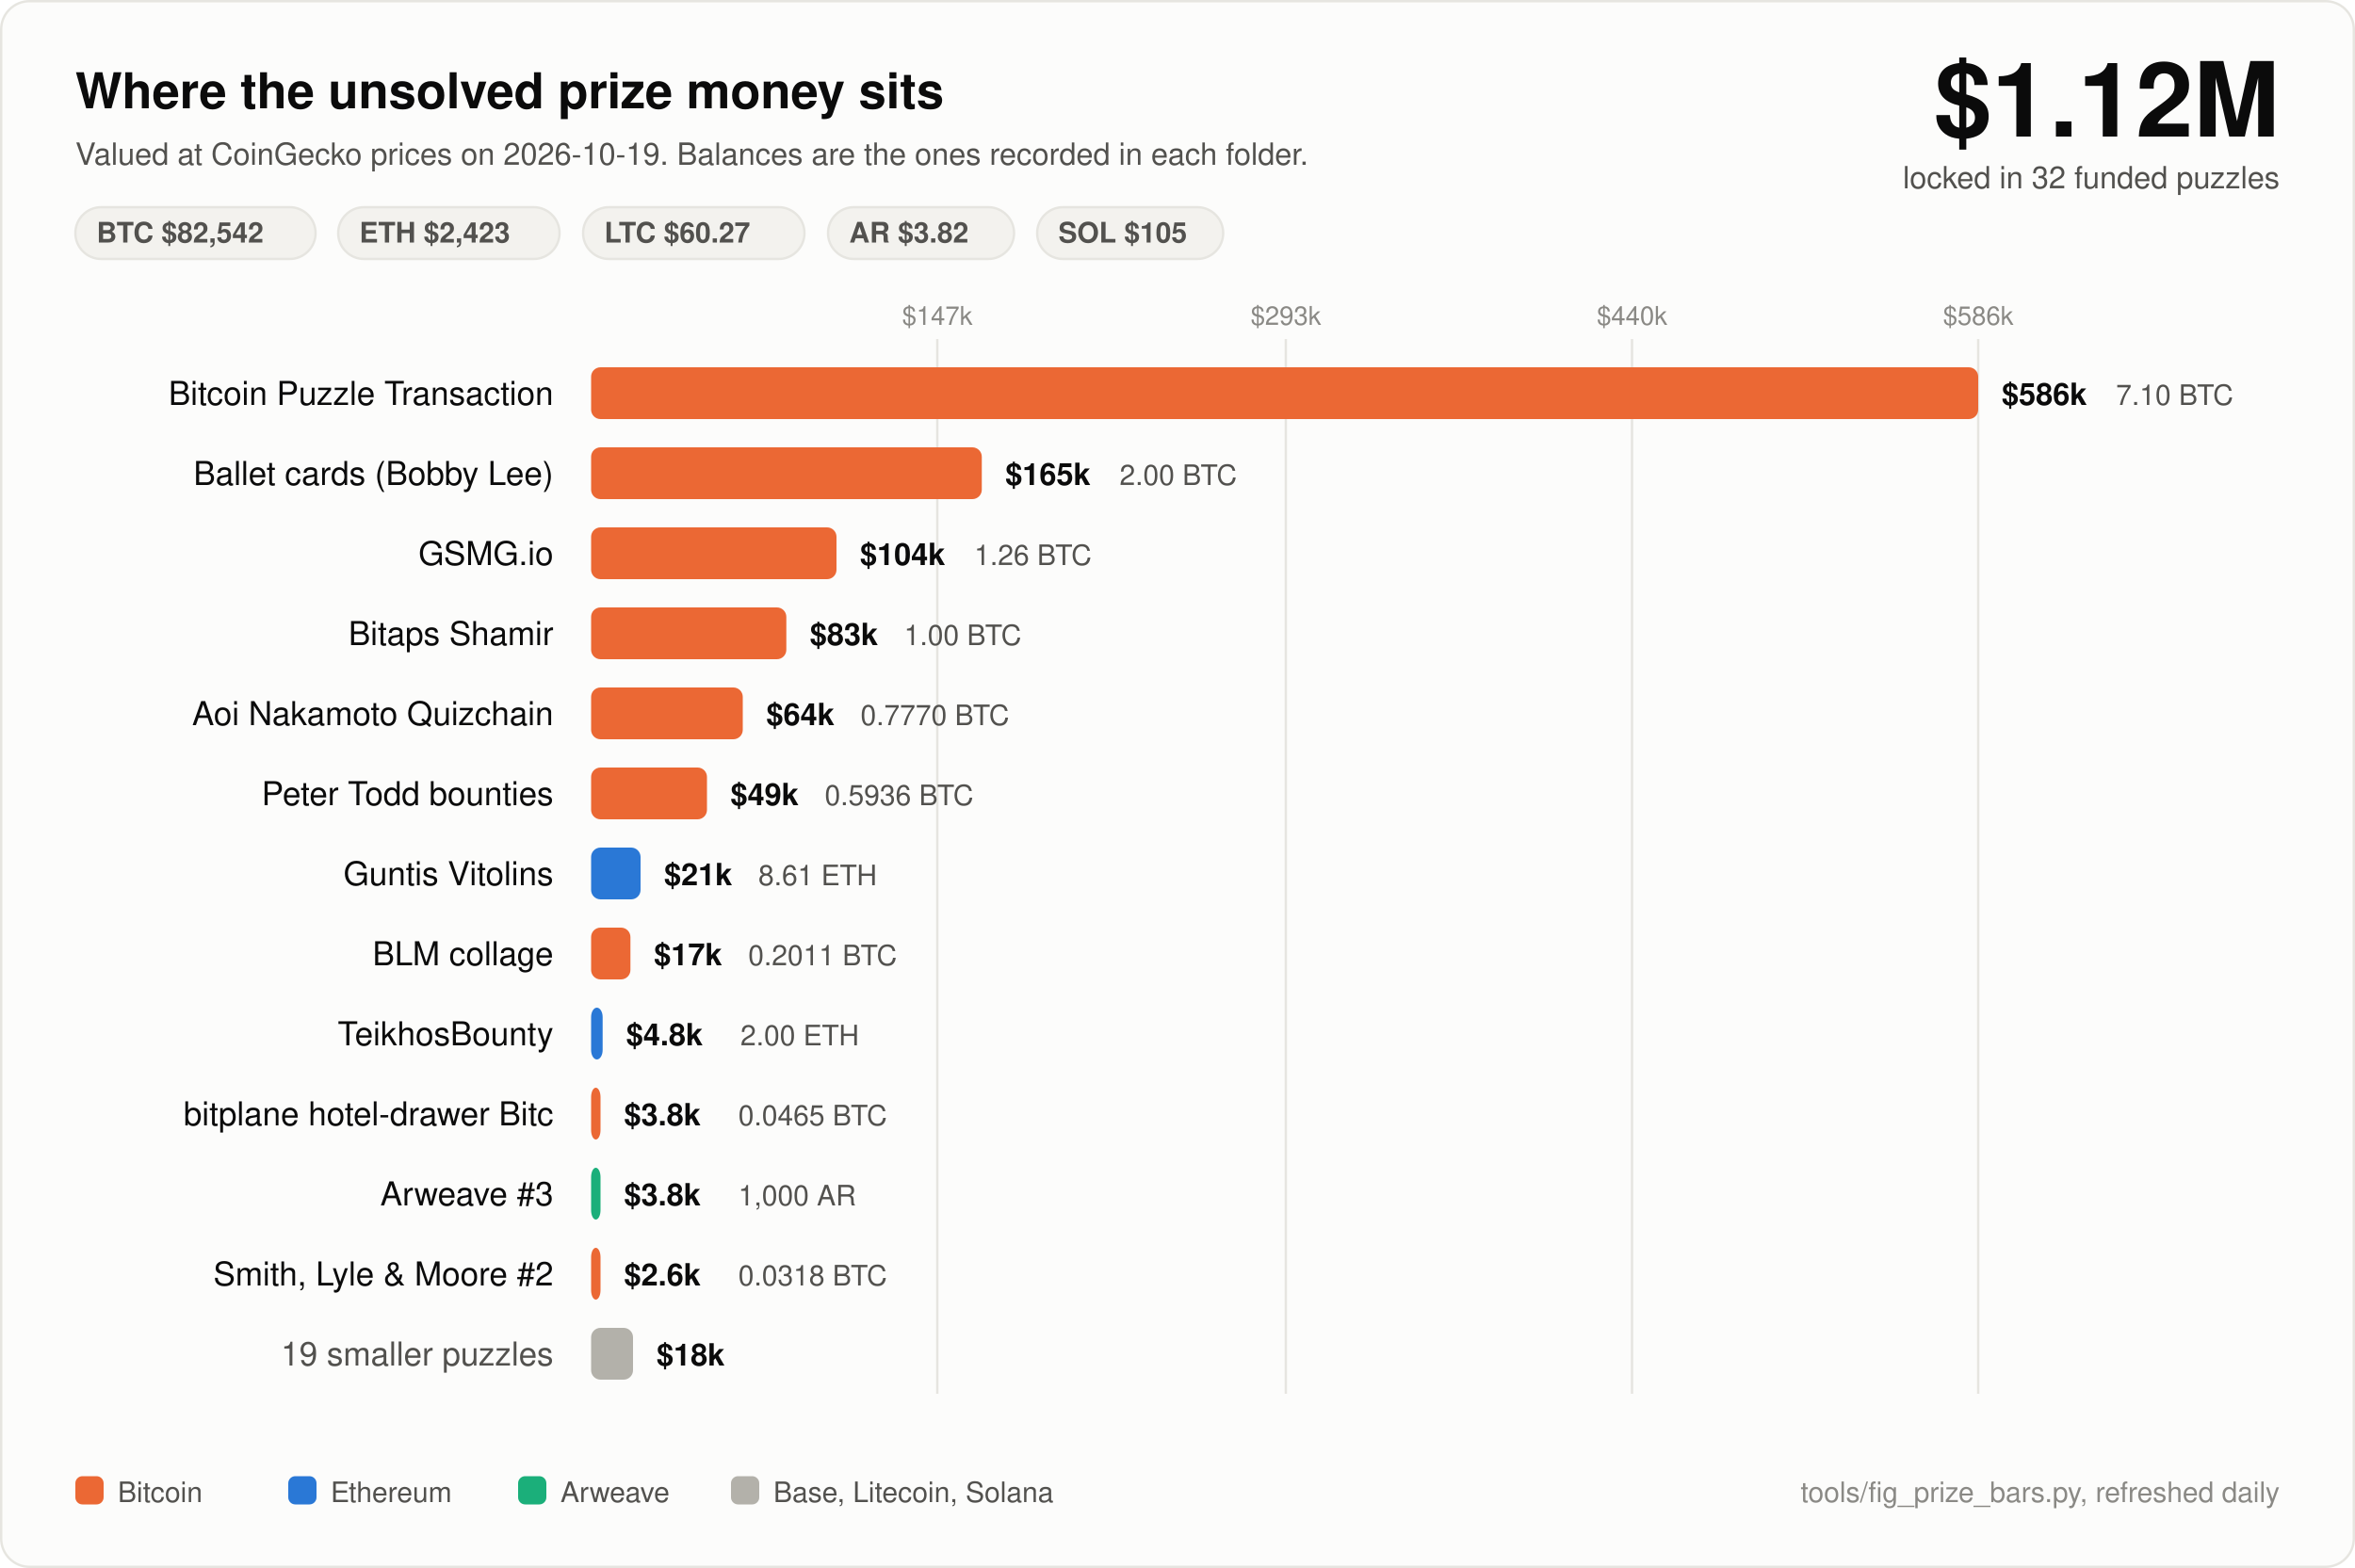
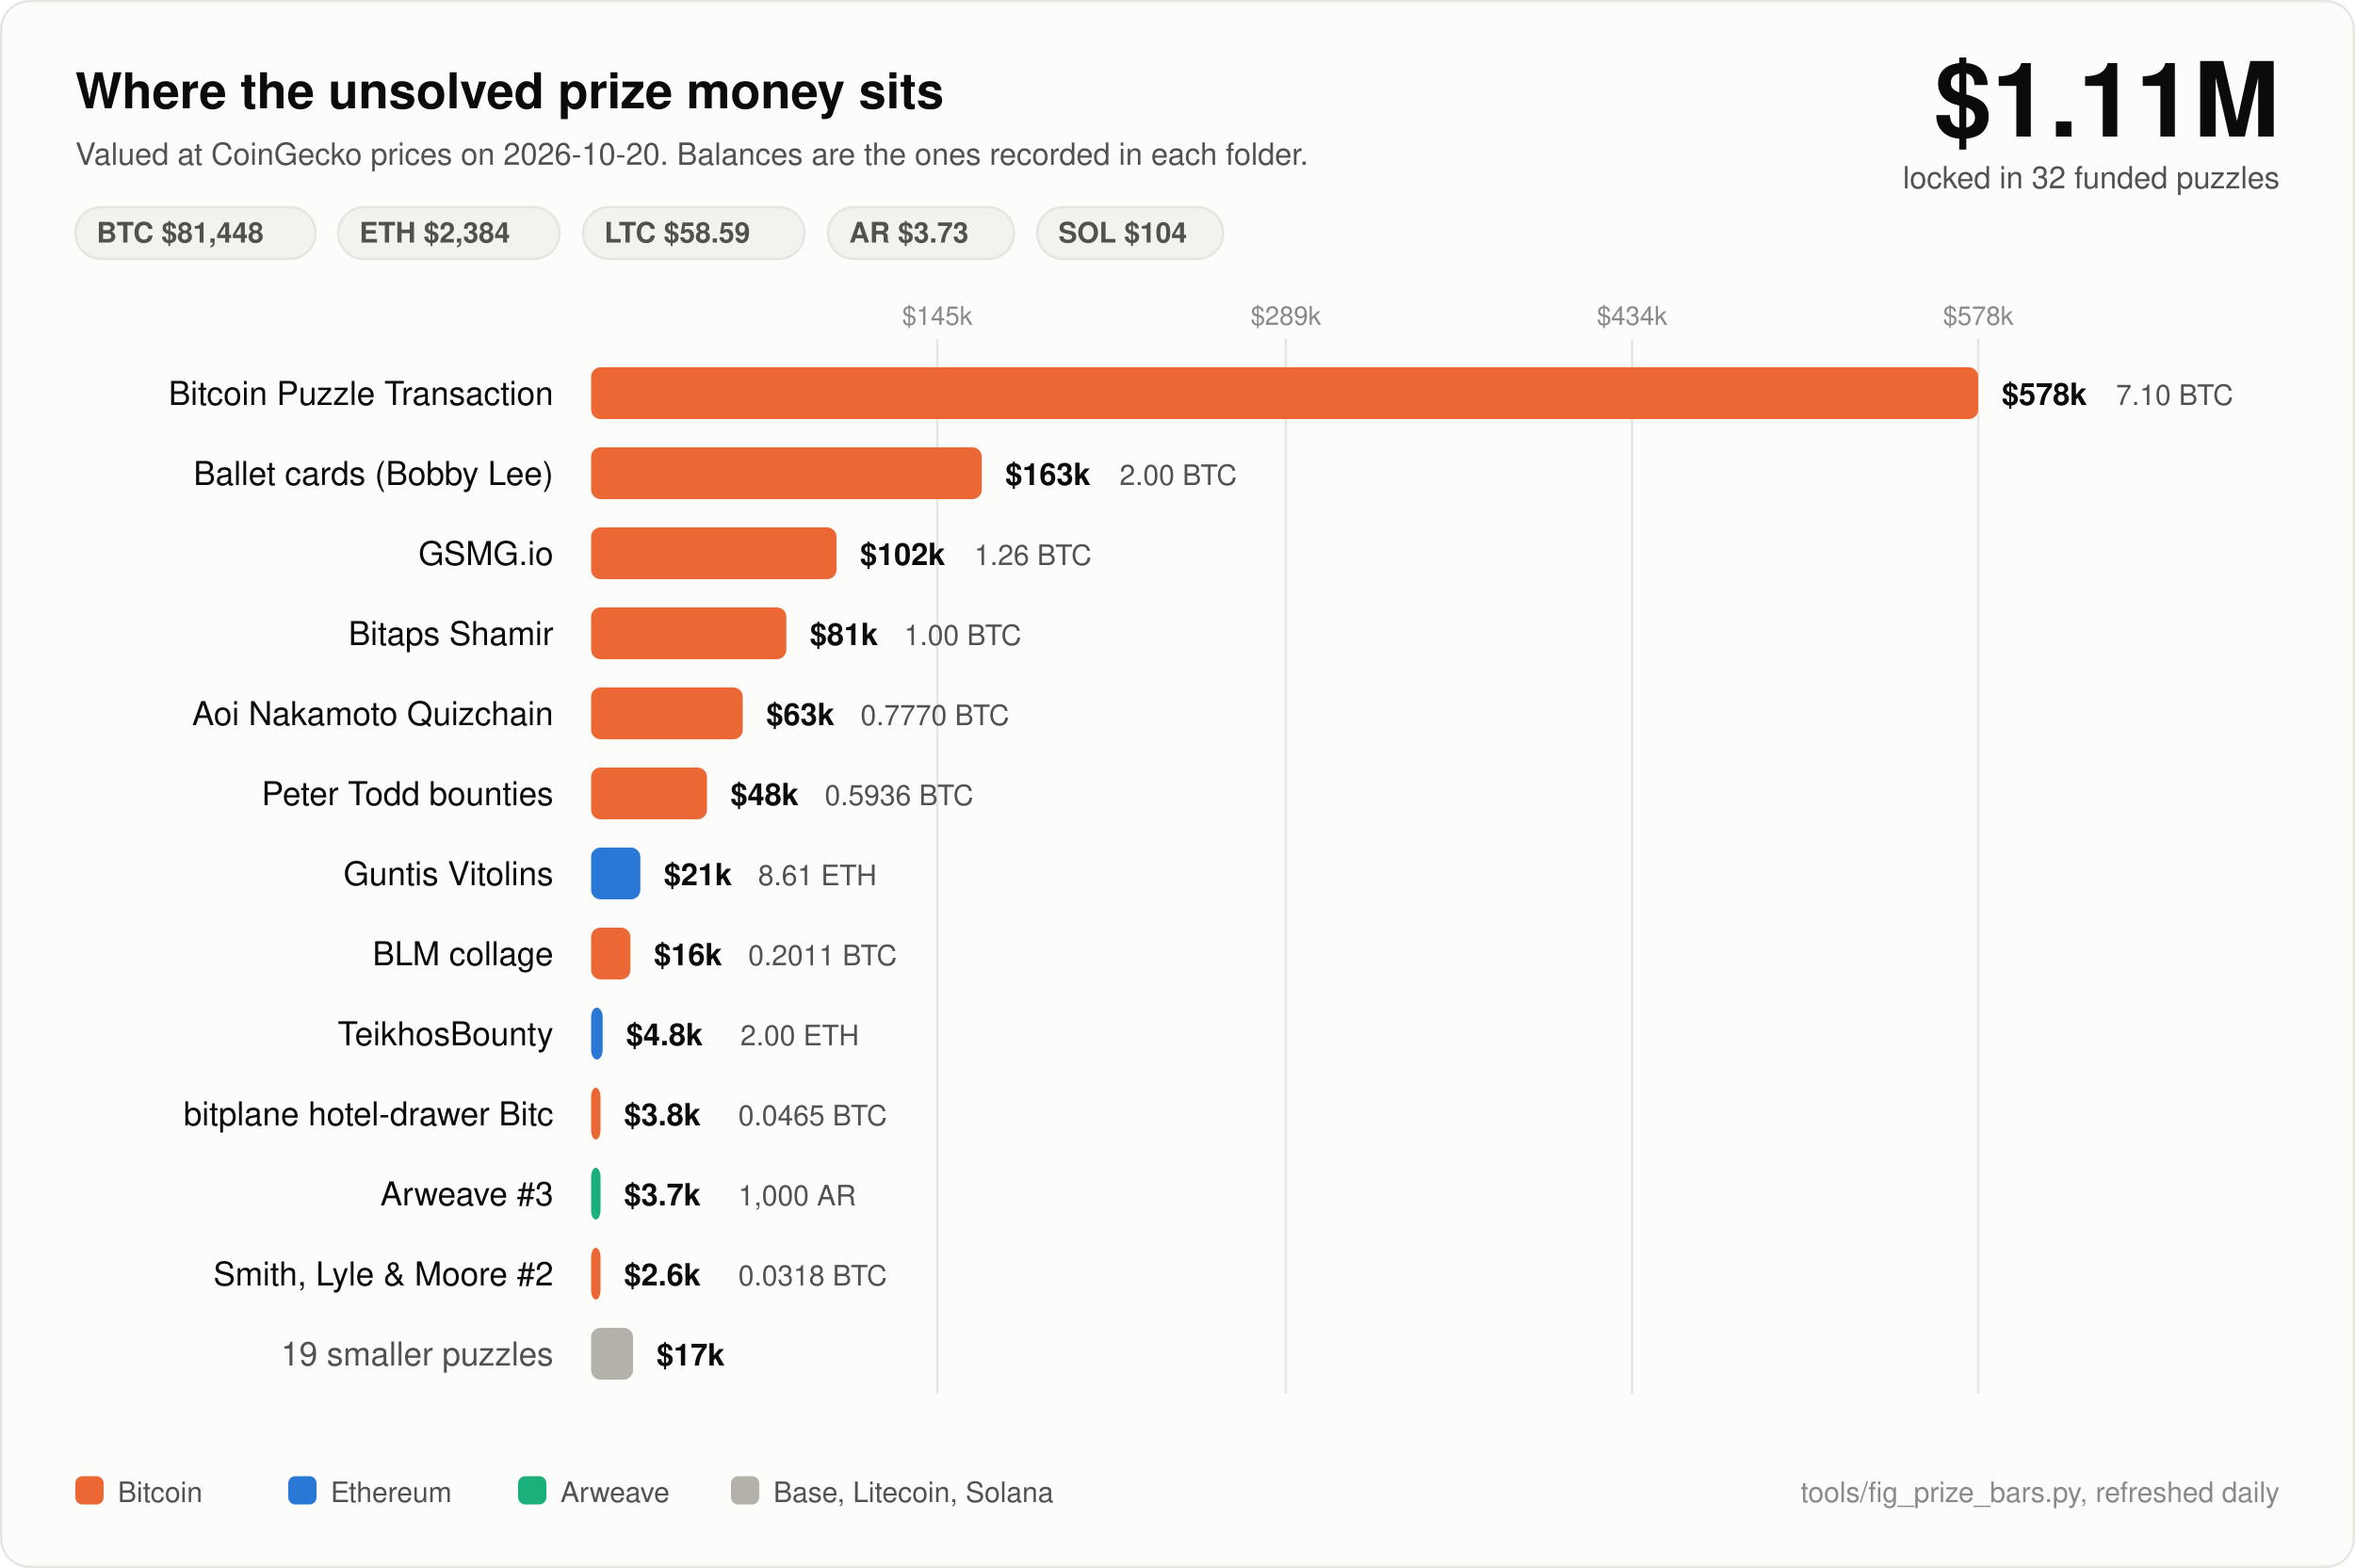
<svg xmlns="http://www.w3.org/2000/svg" width="1000" height="666" viewBox="0 0 1000 666" font-family="ui-sans-serif, -apple-system, Segoe UI, Helvetica, Arial, sans-serif">
  <rect x="0.5" y="0.5" width="999" height="665" rx="12" fill="#fcfcfb" stroke="#e6e5e0" />
  <text x="32" y="46" fill="#0b0b0b" font-size="21" font-weight="700">Where the unsolved prize money sits</text>
-   <text x="32" y="70" fill="#52514e" font-size="13">Valued at CoinGecko prices on 2026-10-19. Balances are the ones recorded in each folder.</text>
-   <text x="968" y="58" fill="#0b0b0b" font-size="44" font-weight="700" text-anchor="end">$1.12M</text>
+   <text x="32" y="70" fill="#52514e" font-size="13">Valued at CoinGecko prices on 2026-10-20. Balances are the ones recorded in each folder.</text>
+   <text x="968" y="58" fill="#0b0b0b" font-size="44" font-weight="700" text-anchor="end">$1.11M</text>
  <text x="968" y="80" fill="#52514e" font-size="13" text-anchor="end">locked in 32 funded puzzles</text>
  <rect x="32" y="88" width="102" height="22" rx="11" fill="#f3f2ee" stroke="#e6e5e0" />
-   <text x="41" y="103" fill="#52514e" font-size="12" font-weight="600">BTC $82,542</text>
+   <text x="41" y="103" fill="#52514e" font-size="12" font-weight="600">BTC $81,448</text>
  <rect x="143.6" y="88" width="94" height="22" rx="11" fill="#f3f2ee" stroke="#e6e5e0" />
-   <text x="152.6" y="103" fill="#52514e" font-size="12" font-weight="600">ETH $2,423</text>
+   <text x="152.6" y="103" fill="#52514e" font-size="12" font-weight="600">ETH $2,384</text>
  <rect x="247.6" y="88" width="94" height="22" rx="11" fill="#f3f2ee" stroke="#e6e5e0" />
-   <text x="256.6" y="103" fill="#52514e" font-size="12" font-weight="600">LTC $60.27</text>
+   <text x="256.6" y="103" fill="#52514e" font-size="12" font-weight="600">LTC $58.59</text>
  <rect x="351.6" y="88" width="79" height="22" rx="11" fill="#f3f2ee" stroke="#e6e5e0" />
-   <text x="360.6" y="103" fill="#52514e" font-size="12" font-weight="600">AR $3.82</text>
+   <text x="360.6" y="103" fill="#52514e" font-size="12" font-weight="600">AR $3.73</text>
  <rect x="440.4" y="88" width="79" height="22" rx="11" fill="#f3f2ee" stroke="#e6e5e0" />
-   <text x="449.4" y="103" fill="#52514e" font-size="12" font-weight="600">SOL $105</text>
+   <text x="449.4" y="103" fill="#52514e" font-size="12" font-weight="600">SOL $104</text>
  <line x1="398" y1="144" x2="398" y2="592" stroke="#e6e5e0" stroke-width="1" />
-   <text x="398" y="138" fill="#8a8985" font-size="11" text-anchor="middle">$147k</text>
+   <text x="398" y="138" fill="#8a8985" font-size="11" text-anchor="middle">$145k</text>
  <line x1="546" y1="144" x2="546" y2="592" stroke="#e6e5e0" stroke-width="1" />
-   <text x="546" y="138" fill="#8a8985" font-size="11" text-anchor="middle">$293k</text>
+   <text x="546" y="138" fill="#8a8985" font-size="11" text-anchor="middle">$289k</text>
  <line x1="693" y1="144" x2="693" y2="592" stroke="#e6e5e0" stroke-width="1" />
-   <text x="693" y="138" fill="#8a8985" font-size="11" text-anchor="middle">$440k</text>
+   <text x="693" y="138" fill="#8a8985" font-size="11" text-anchor="middle">$434k</text>
  <line x1="840" y1="144" x2="840" y2="592" stroke="#e6e5e0" stroke-width="1" />
-   <text x="840" y="138" fill="#8a8985" font-size="11" text-anchor="middle">$586k</text>
+   <text x="840" y="138" fill="#8a8985" font-size="11" text-anchor="middle">$578k</text>
  <text x="235" y="172" fill="#0b0b0b" font-size="14" text-anchor="end">Bitcoin Puzzle Transaction</text>
  <rect x="251" y="156" width="589.0" height="22" rx="4" fill="#eb6834" />
-   <text x="850.0" y="172" fill="#0b0b0b" font-size="13" font-weight="600">$586k</text>
+   <text x="850.0" y="172" fill="#0b0b0b" font-size="13" font-weight="600">$578k</text>
  <text x="898.5" y="172" fill="#52514e" font-size="12">7.10 BTC</text>
  <text x="235" y="206" fill="#0b0b0b" font-size="14" text-anchor="end">Ballet cards (Bobby Lee)</text>
  <rect x="251" y="190" width="165.9" height="22" rx="4" fill="#eb6834" />
-   <text x="426.9" y="206" fill="#0b0b0b" font-size="13" font-weight="600">$165k</text>
+   <text x="426.9" y="206" fill="#0b0b0b" font-size="13" font-weight="600">$163k</text>
  <text x="475.4" y="206" fill="#52514e" font-size="12">2.00 BTC</text>
  <text x="235" y="240" fill="#0b0b0b" font-size="14" text-anchor="end">GSMG.io</text>
  <rect x="251" y="224" width="104.2" height="22" rx="4" fill="#eb6834" />
-   <text x="365.2" y="240" fill="#0b0b0b" font-size="13" font-weight="600">$104k</text>
+   <text x="365.2" y="240" fill="#0b0b0b" font-size="13" font-weight="600">$102k</text>
  <text x="413.7" y="240" fill="#52514e" font-size="12">1.26 BTC</text>
  <text x="235" y="274" fill="#0b0b0b" font-size="14" text-anchor="end">Bitaps Shamir</text>
  <rect x="251" y="258" width="82.9" height="22" rx="4" fill="#eb6834" />
-   <text x="343.9" y="274" fill="#0b0b0b" font-size="13" font-weight="600">$83k</text>
+   <text x="343.9" y="274" fill="#0b0b0b" font-size="13" font-weight="600">$81k</text>
  <text x="383.9" y="274" fill="#52514e" font-size="12">1.00 BTC</text>
  <text x="235" y="308" fill="#0b0b0b" font-size="14" text-anchor="end">Aoi Nakamoto Quizchain</text>
  <rect x="251" y="292" width="64.4" height="22" rx="4" fill="#eb6834" />
-   <text x="325.4" y="308" fill="#0b0b0b" font-size="13" font-weight="600">$64k</text>
+   <text x="325.4" y="308" fill="#0b0b0b" font-size="13" font-weight="600">$63k</text>
  <text x="365.4" y="308" fill="#52514e" font-size="12">0.7770 BTC</text>
  <text x="235" y="342" fill="#0b0b0b" font-size="14" text-anchor="end">Peter Todd bounties</text>
  <rect x="251" y="326" width="49.2" height="22" rx="4" fill="#eb6834" />
-   <text x="310.2" y="342" fill="#0b0b0b" font-size="13" font-weight="600">$49k</text>
+   <text x="310.2" y="342" fill="#0b0b0b" font-size="13" font-weight="600">$48k</text>
  <text x="350.2" y="342" fill="#52514e" font-size="12">0.5936 BTC</text>
  <text x="235" y="376" fill="#0b0b0b" font-size="14" text-anchor="end">Guntis Vitolins</text>
-   <rect x="251" y="360" width="21.0" height="22" rx="4" fill="#2a78d6" />
-   <text x="282.0" y="376" fill="#0b0b0b" font-size="13" font-weight="600">$21k</text>
-   <text x="322.0" y="376" fill="#52514e" font-size="12">8.61 ETH</text>
+   <rect x="251" y="360" width="20.9" height="22" rx="4" fill="#2a78d6" />
+   <text x="281.9" y="376" fill="#0b0b0b" font-size="13" font-weight="600">$21k</text>
+   <text x="321.9" y="376" fill="#52514e" font-size="12">8.61 ETH</text>
  <text x="235" y="410" fill="#0b0b0b" font-size="14" text-anchor="end">BLM collage</text>
  <rect x="251" y="394" width="16.7" height="22" rx="4" fill="#eb6834" />
-   <text x="277.7" y="410" fill="#0b0b0b" font-size="13" font-weight="600">$17k</text>
+   <text x="277.7" y="410" fill="#0b0b0b" font-size="13" font-weight="600">$16k</text>
  <text x="317.7" y="410" fill="#52514e" font-size="12">0.2011 BTC</text>
  <text x="235" y="444" fill="#0b0b0b" font-size="14" text-anchor="end">TeikhosBounty</text>
  <rect x="251" y="428" width="4.9" height="22" rx="4" fill="#2a78d6" />
  <text x="265.9" y="444" fill="#0b0b0b" font-size="13" font-weight="600">$4.8k</text>
  <text x="314.4" y="444" fill="#52514e" font-size="12">2.00 ETH</text>
  <text x="235" y="478" fill="#0b0b0b" font-size="14" text-anchor="end">bitplane hotel-drawer Bitc</text>
  <rect x="251" y="462" width="4.0" height="22" rx="4" fill="#eb6834" />
  <text x="265.0" y="478" fill="#0b0b0b" font-size="13" font-weight="600">$3.8k</text>
  <text x="313.5" y="478" fill="#52514e" font-size="12">0.0465 BTC</text>
  <text x="235" y="512" fill="#0b0b0b" font-size="14" text-anchor="end">Arweave #3</text>
  <rect x="251" y="496" width="4.0" height="22" rx="4" fill="#1baf7a" />
-   <text x="265.0" y="512" fill="#0b0b0b" font-size="13" font-weight="600">$3.8k</text>
+   <text x="265.0" y="512" fill="#0b0b0b" font-size="13" font-weight="600">$3.7k</text>
  <text x="313.5" y="512" fill="#52514e" font-size="12">1,000 AR</text>
  <text x="235" y="546" fill="#0b0b0b" font-size="14" text-anchor="end">Smith, Lyle &amp; Moore #2</text>
  <rect x="251" y="530" width="4.0" height="22" rx="4" fill="#eb6834" />
  <text x="265.0" y="546" fill="#0b0b0b" font-size="13" font-weight="600">$2.6k</text>
  <text x="313.5" y="546" fill="#52514e" font-size="12">0.0318 BTC</text>
  <text x="235" y="580" fill="#52514e" font-size="14" text-anchor="end">19 smaller puzzles</text>
  <rect x="251" y="564" width="17.8" height="22" rx="4" fill="#b3b1aa" />
-   <text x="278.8" y="580" fill="#0b0b0b" font-size="13" font-weight="600">$18k</text>
+   <text x="278.8" y="580" fill="#0b0b0b" font-size="13" font-weight="600">$17k</text>
  <rect x="32" y="627" width="12" height="12" rx="3" fill="#eb6834" />
  <text x="50" y="638" fill="#52514e" font-size="12">Bitcoin</text>
  <rect x="122.4" y="627" width="12" height="12" rx="3" fill="#2a78d6" />
  <text x="140.4" y="638" fill="#52514e" font-size="12">Ethereum</text>
  <rect x="220.0" y="627" width="12" height="12" rx="3" fill="#1baf7a" />
  <text x="238.0" y="638" fill="#52514e" font-size="12">Arweave</text>
  <rect x="310.4" y="627" width="12" height="12" rx="3" fill="#b3b1aa" />
  <text x="328.4" y="638" fill="#52514e" font-size="12">Base, Litecoin, Solana</text>
  <text x="968" y="638" fill="#8a8985" font-size="12" text-anchor="end">tools/fig_prize_bars.py, refreshed daily</text>
</svg>
